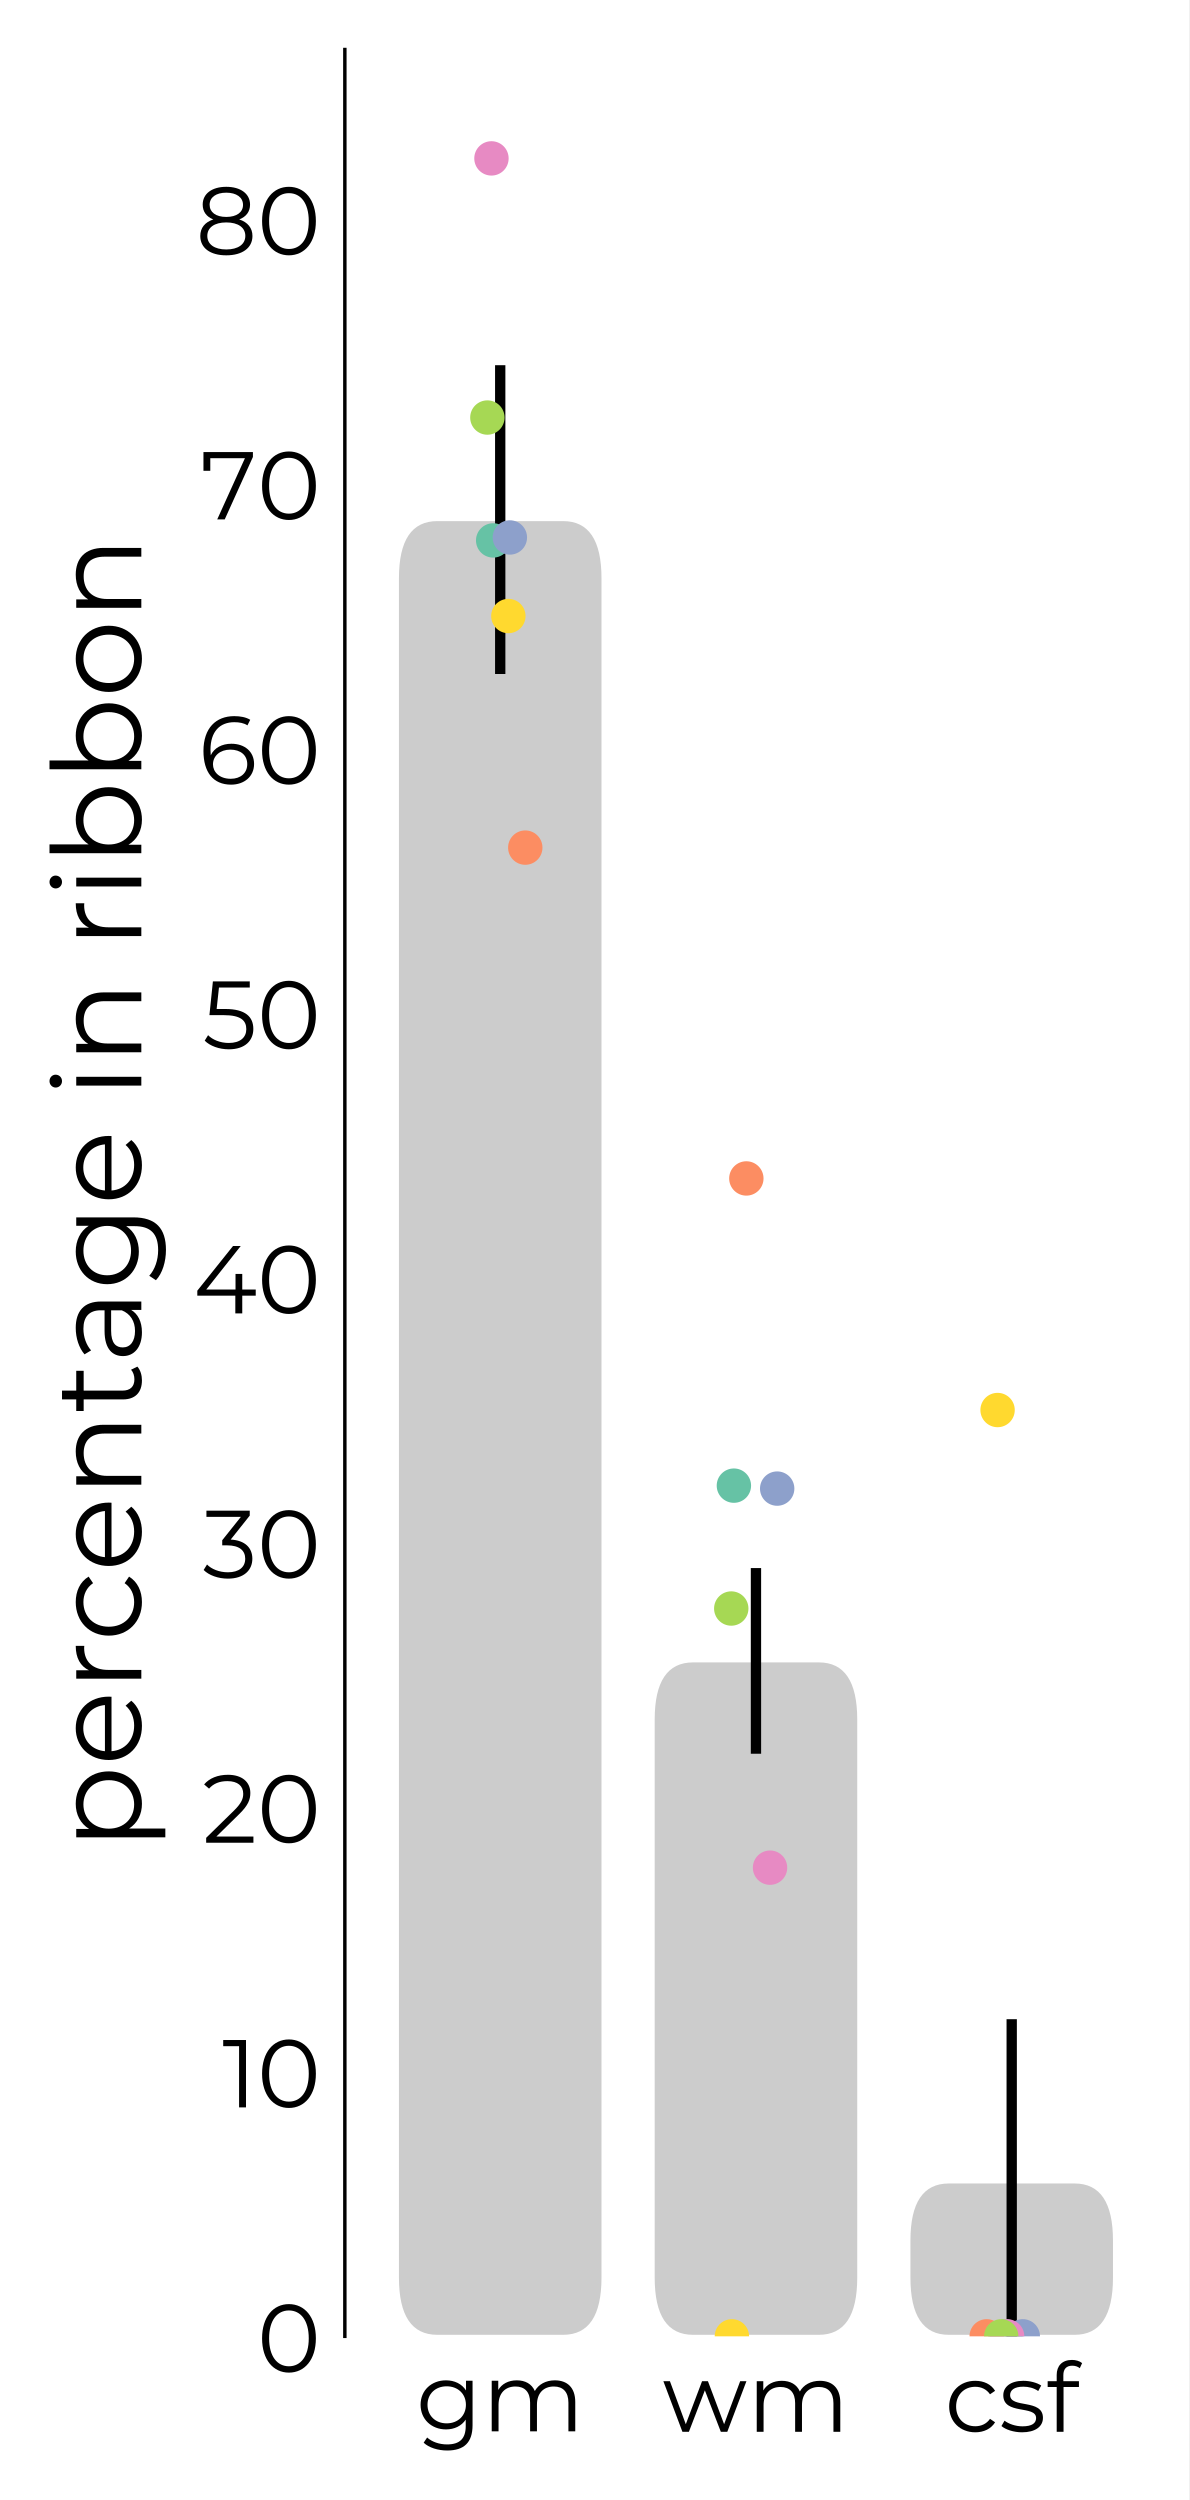
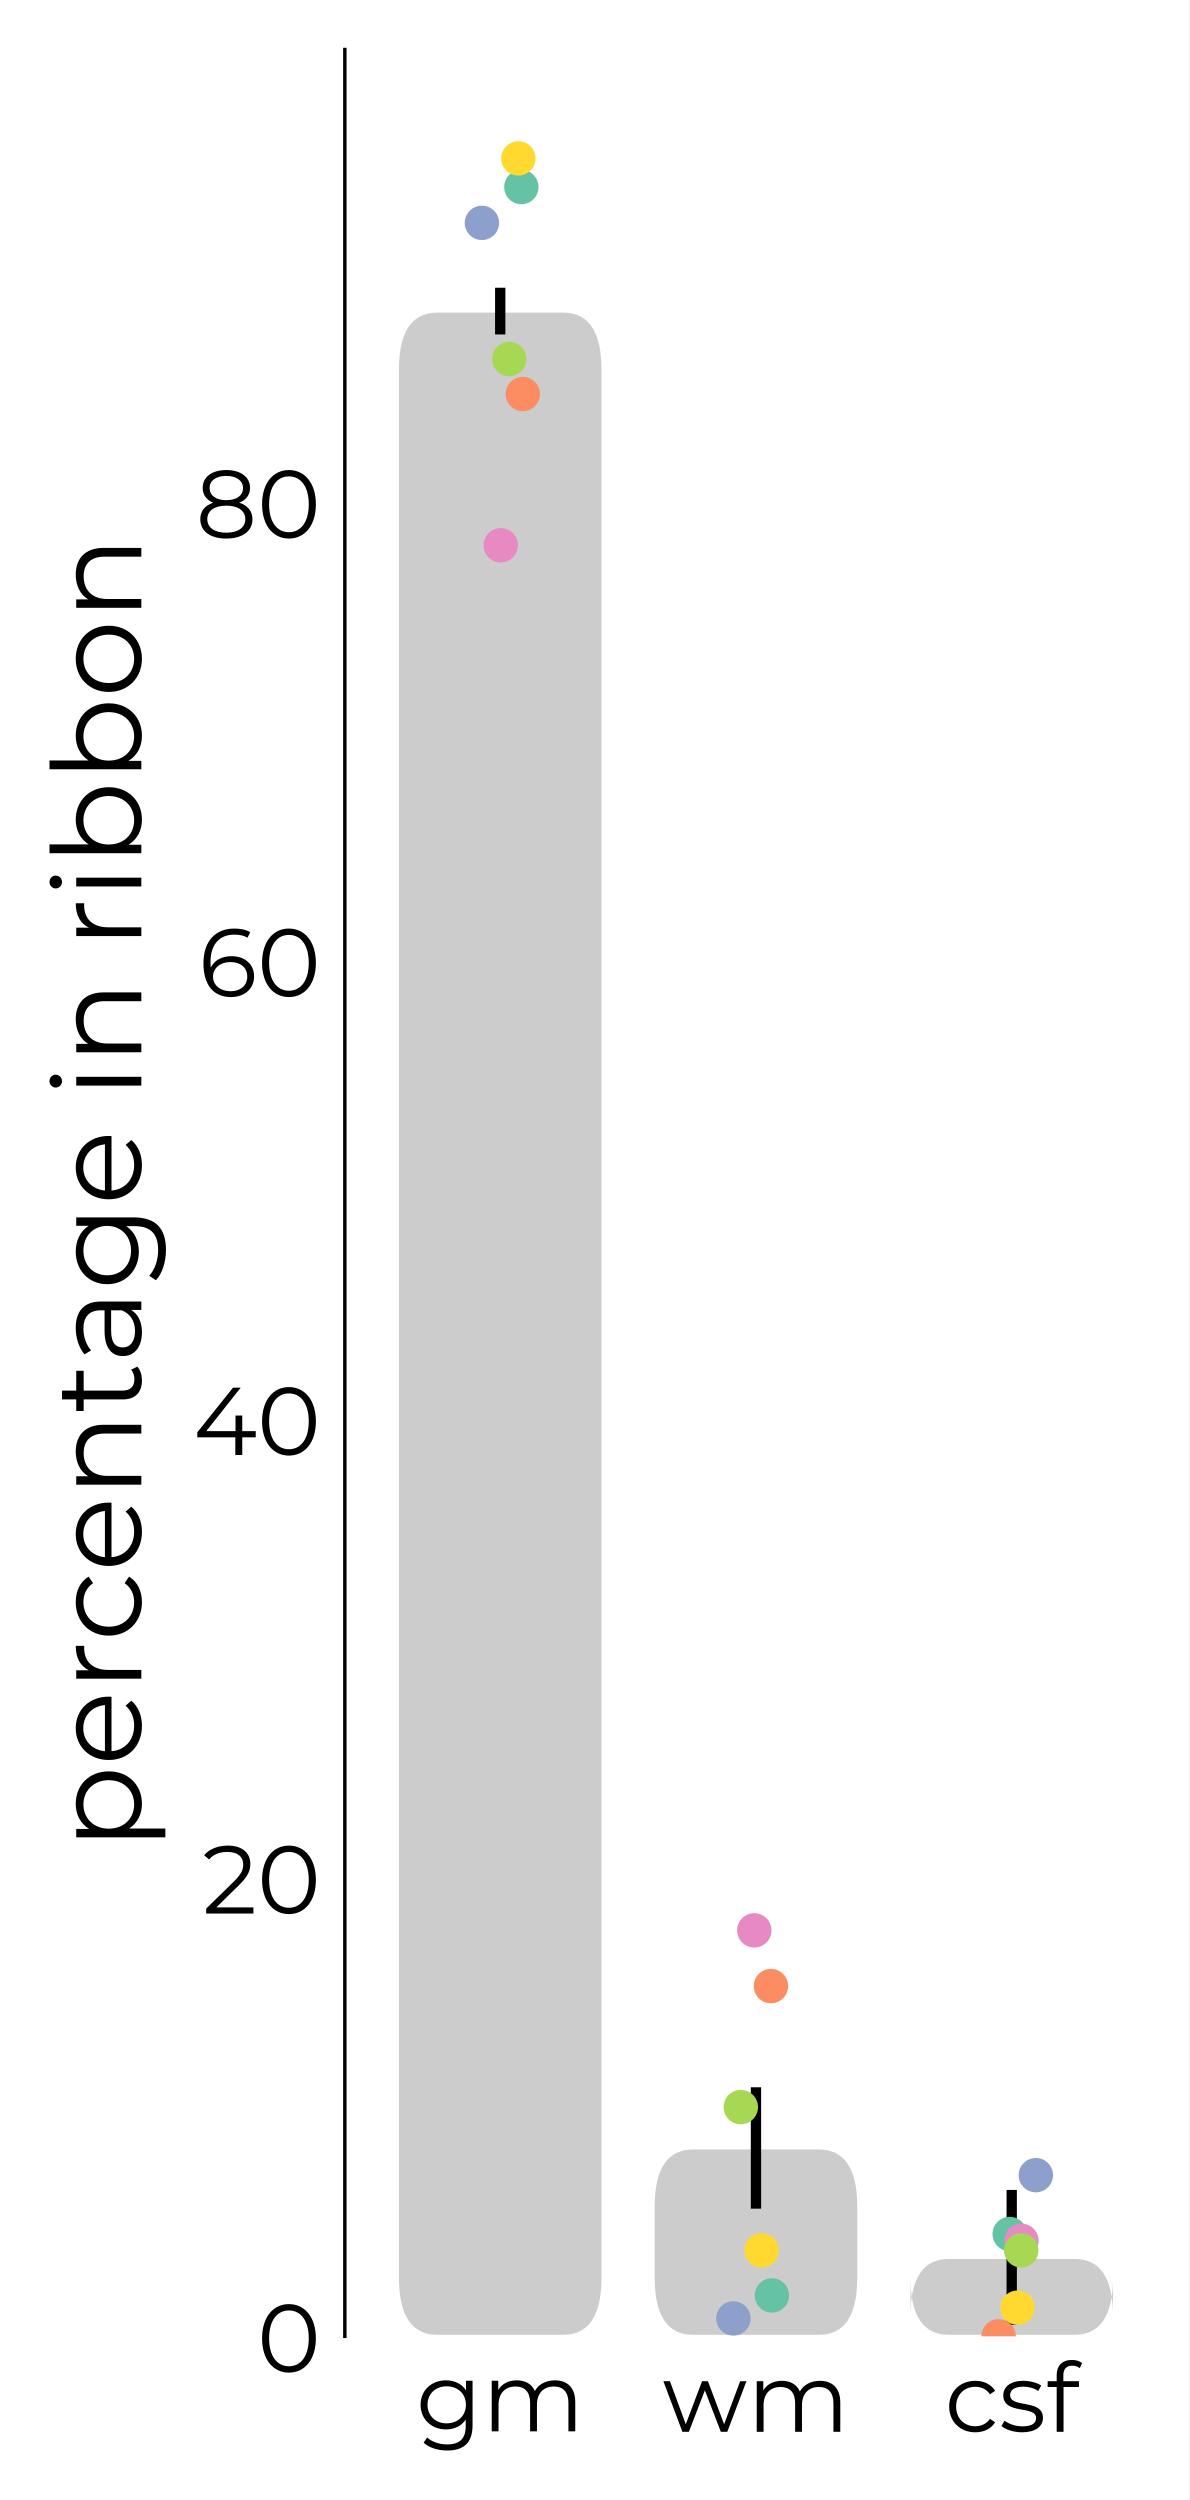
<svg xmlns="http://www.w3.org/2000/svg" xmlns:xlink="http://www.w3.org/1999/xlink" width="172.961pt" height="363.645pt" viewBox="0 0 172.961 363.645" version="1.1">
  <defs>
    <style type="text/css">*{stroke-linejoin: round; stroke-linecap: butt}</style>
  </defs>
  <g id="figure_1">
    <g id="patch_1">
      <path d="M 0 363.645  L 172.961 363.645  L 172.961 0  L 0 0  z " style="fill: #ffffff" />
    </g>
    <g id="axes_1">
      <g id="patch_2">
        <path d="M 54.161 339.84  L 165.761 339.84  L 165.761 7.2  L 54.161 7.2  z " style="fill: #ffffff" />
      </g>
      <g id="PathCollection_1" />
      <g id="PathCollection_2" />
      <g id="PathCollection_3" />
      <g id="PathCollection_4" />
      <g id="PathCollection_5" />
      <g id="PathCollection_6" />
      <g id="patch_3">
-         <path d="M 138.01 339.618  L 156.312 339.618  Q 161.892 339.618 161.892 331.302  L 161.892 325.921  Q 161.892 317.605 156.312 317.605  L 138.01 317.605  Q 132.43 317.605 132.43 325.921  L 132.43 331.302  Q 132.43 339.618 138.01 339.618  z " clip-path="url(#p0e997178a0)" style="fill: #cccccc" />
+         <path d="M 138.01 339.618  L 156.312 339.618  Q 161.892 339.618 161.892 331.302  L 161.892 336.894  Q 161.892 328.578 156.312 328.578  L 138.01 328.578  Q 132.43 328.578 132.43 336.894  L 132.43 331.302  Q 132.43 339.618 138.01 339.618  z " clip-path="url(#p750e539526)" style="fill: #cccccc" />
      </g>
      <g id="patch_4">
-         <path d="M 100.81 339.618  L 119.112 339.618  Q 124.692 339.618 124.692 331.302  L 124.692 250.125  Q 124.692 241.809 119.112 241.809  L 100.81 241.809  Q 95.23 241.809 95.23 250.125  L 95.23 331.302  Q 95.23 339.618 100.81 339.618  z " clip-path="url(#p0e997178a0)" style="fill: #cccccc" />
+         <path d="M 100.81 339.618  L 119.112 339.618  Q 124.692 339.618 124.692 331.302  L 124.692 320.976  Q 124.692 312.66 119.112 312.66  L 100.81 312.66  Q 95.23 312.66 95.23 320.976  L 95.23 331.302  Q 95.23 339.618 100.81 339.618  z " clip-path="url(#p750e539526)" style="fill: #cccccc" />
      </g>
      <g id="patch_5">
-         <path d="M 63.61 339.618  L 81.912 339.618  Q 87.492 339.618 87.492 331.302  L 87.492 84.115  Q 87.492 75.799 81.912 75.799  L 63.61 75.799  Q 58.03 75.799 58.03 84.115  L 58.03 331.302  Q 58.03 339.618 63.61 339.618  z " clip-path="url(#p0e997178a0)" style="fill: #cccccc" />
+         <path d="M 63.61 339.618  L 81.912 339.618  Q 87.492 339.618 87.492 331.302  L 87.492 53.79  Q 87.492 45.474 81.912 45.474  L 63.61 45.474  Q 58.03 45.474 58.03 53.79  L 58.03 331.302  Q 58.03 339.618 63.61 339.618  z " clip-path="url(#p750e539526)" style="fill: #cccccc" />
      </g>
      <g id="matplotlib.axis_1">
        <g id="xtick_1">
          <g id="line2d_1" />
          <g id="text_1">
            <g transform="translate(60.53312 353.6584) scale(0.14 -0.14)">
              <defs>
                <path id="Montserrat-Regular-67" d="M 3315 3366  L 3315 2720  C 3034 3162 2547 3392 1984 3392  C 1024 3392 294 2733 294 1766  C 294 800 1024 128 1984 128  C 2534 128 3014 352 3296 781  L 3296 352  C 3296 -480 2906 -870 2054 -870  C 1536 -870 1050 -698 730 -410  L 499 -755  C 851 -1088 1453 -1274 2067 -1274  C 3181 -1274 3750 -749 3750 410  L 3750 3366  L 3315 3366  z M 2029 531  C 1286 531 755 1037 755 1766  C 755 2496 1286 2995 2029 2995  C 2771 2995 3309 2496 3309 1766  C 3309 1037 2771 531 2029 531  z " transform="scale(0.015625)" />
                <path id="Montserrat-Regular-6d" d="M 4832 3392  C 4224 3392 3744 3117 3501 2682  C 3296 3155 2861 3392 2304 3392  C 1741 3392 1306 3155 1069 2752  L 1069 3366  L 634 3366  L 634 0  L 1088 0  L 1088 1766  C 1088 2534 1530 2982 2214 2982  C 2829 2982 3187 2618 3187 1907  L 3187 0  L 3642 0  L 3642 1766  C 3642 2534 4077 2982 4768 2982  C 5376 2982 5734 2618 5734 1907  L 5734 0  L 6189 0  L 6189 1952  C 6189 2918 5651 3392 4832 3392  z " transform="scale(0.015625)" />
              </defs>
              <use xlink:href="#Montserrat-Regular-67" />
              <use xlink:href="#Montserrat-Regular-6d" x="68.6" />
            </g>
          </g>
        </g>
        <g id="xtick_2">
          <g id="line2d_2" />
          <g id="text_2">
            <g transform="translate(96.38125 353.7284) scale(0.14 -0.14)">
              <defs>
                <path id="Montserrat-Regular-77" d="M 5158 3366  L 4090 506  L 3014 3366  L 2624 3366  L 1542 506  L 486 3366  L 51 3366  L 1318 0  L 1747 0  L 2810 2758  L 3872 0  L 4301 0  L 5574 3366  L 5158 3366  z " transform="scale(0.015625)" />
              </defs>
              <use xlink:href="#Montserrat-Regular-77" />
              <use xlink:href="#Montserrat-Regular-6d" x="87.9" />
            </g>
          </g>
        </g>
        <g id="xtick_3">
          <g id="line2d_3" />
          <g id="text_3">
            <g transform="translate(137.4236 353.7284) scale(0.14 -0.14)">
              <defs>
                <path id="Montserrat-Regular-63" d="M 2029 -32  C 2598 -32 3078 198 3347 634  L 3008 864  C 2778 525 2419 371 2029 371  C 1293 371 755 890 755 1683  C 755 2470 1293 2995 2029 2995  C 2419 2995 2778 2835 3008 2496  L 3347 2726  C 3078 3168 2598 3392 2029 3392  C 1024 3392 294 2688 294 1683  C 294 678 1024 -32 2029 -32  z " transform="scale(0.015625)" />
                <path id="Montserrat-Regular-73" d="M 1536 -32  C 2413 -32 2925 346 2925 928  C 2925 2221 742 1536 742 2445  C 742 2765 1011 3002 1619 3002  C 1965 3002 2317 2918 2611 2714  L 2810 3078  C 2528 3270 2054 3392 1619 3392  C 762 3392 288 2982 288 2432  C 288 1101 2470 1792 2470 915  C 2470 582 2208 365 1568 365  C 1094 365 640 531 371 742  L 166 384  C 442 147 979 -32 1536 -32  z " transform="scale(0.015625)" />
                <path id="Montserrat-Regular-66" d="M 1747 4397  C 1939 4397 2118 4339 2246 4230  L 2400 4570  C 2234 4710 1978 4781 1728 4781  C 1069 4781 710 4384 710 3782  L 710 3366  L 109 3366  L 109 2982  L 710 2982  L 710 0  L 1165 0  L 1165 2982  L 2189 2982  L 2189 3366  L 1152 3366  L 1152 3763  C 1152 4179 1357 4397 1747 4397  z " transform="scale(0.015625)" />
              </defs>
              <use xlink:href="#Montserrat-Regular-63" />
              <use xlink:href="#Montserrat-Regular-73" x="56.3" />
              <use xlink:href="#Montserrat-Regular-66" x="105.2" />
            </g>
          </g>
        </g>
      </g>
      <g id="matplotlib.axis_2">
        <g id="ytick_1">
          <g id="line2d_4" />
          <g id="text_4">
            <g transform="translate(37.39281 345.0342) scale(0.14 -0.14)">
              <defs>
                <path id="Montserrat-Regular-30" d="M 2118 -38  C 3155 -38 3910 813 3910 2240  C 3910 3667 3155 4518 2118 4518  C 1082 4518 333 3667 333 2240  C 333 813 1082 -38 2118 -38  z M 2118 384  C 1338 384 800 1043 800 2240  C 800 3437 1338 4096 2118 4096  C 2899 4096 3437 3437 3437 2240  C 3437 1043 2899 384 2118 384  z " transform="scale(0.015625)" />
              </defs>
              <use xlink:href="#Montserrat-Regular-30" />
            </g>
          </g>
        </g>
        <g id="ytick_2">
          <g id="line2d_5" />
          <g id="text_5">
-             <g transform="translate(32.33969 306.537) scale(0.14 -0.14)">
-               <defs>
-                 <path id="Montserrat-Regular-31" d="M 58 4480  L 58 4070  L 1114 4070  L 1114 0  L 1574 0  L 1574 4480  L 58 4480  z " transform="scale(0.015625)" />
-               </defs>
-               <use xlink:href="#Montserrat-Regular-31" />
-               <use xlink:href="#Montserrat-Regular-30" x="36.1" />
+             <g transform="translate(29.44125 278.3395) scale(0.14 -0.14)">
+               <defs>
+                 <path id="Montserrat-Regular-32" d="M 928 410  L 2451 1907  C 3053 2496 3187 2880 3187 3309  C 3187 4058 2611 4518 1702 4518  C 1018 4518 461 4288 115 3878  L 442 3597  C 736 3936 1139 4096 1664 4096  C 2349 4096 2714 3776 2714 3258  C 2714 2950 2618 2650 2112 2150  L 250 326  L 250 0  L 3392 0  L 3392 410  L 928 410  z " transform="scale(0.015625)" />
+               </defs>
+               <use xlink:href="#Montserrat-Regular-32" />
+               <use xlink:href="#Montserrat-Regular-30" x="56.8" />
            </g>
          </g>
        </g>
        <g id="ytick_3">
          <g id="line2d_6" />
          <g id="text_6">
-             <g transform="translate(29.44125 268.0398) scale(0.14 -0.14)">
-               <defs>
-                 <path id="Montserrat-Regular-32" d="M 928 410  L 2451 1907  C 3053 2496 3187 2880 3187 3309  C 3187 4058 2611 4518 1702 4518  C 1018 4518 461 4288 115 3878  L 442 3597  C 736 3936 1139 4096 1664 4096  C 2349 4096 2714 3776 2714 3258  C 2714 2950 2618 2650 2112 2150  L 250 326  L 250 0  L 3392 0  L 3392 410  L 928 410  z " transform="scale(0.015625)" />
-               </defs>
-               <use xlink:href="#Montserrat-Regular-32" />
-               <use xlink:href="#Montserrat-Regular-30" x="56.8" />
+             <g transform="translate(28.13969 211.6447) scale(0.14 -0.14)">
+               <defs>
+                 <path id="Montserrat-Regular-34" d="M 4141 1587  L 3245 1587  L 3245 2624  L 2797 2624  L 2797 1587  L 851 1587  L 3142 4480  L 2630 4480  L 256 1510  L 256 1178  L 2784 1178  L 2784 0  L 3245 0  L 3245 1178  L 4141 1178  L 4141 1587  z " transform="scale(0.015625)" />
+               </defs>
+               <use xlink:href="#Montserrat-Regular-34" />
+               <use xlink:href="#Montserrat-Regular-30" x="66.1" />
            </g>
          </g>
        </g>
        <g id="ytick_4">
          <g id="line2d_7" />
          <g id="text_7">
-             <g transform="translate(29.49594 229.5426) scale(0.14 -0.14)">
-               <defs>
-                 <path id="Montserrat-Regular-33" d="M 1856 2560  L 3123 4154  L 3123 4480  L 243 4480  L 243 4070  L 2534 4070  L 1293 2515  L 1293 2176  L 1613 2176  C 2445 2176 2822 1824 2822 1286  C 2822 730 2413 384 1670 384  C 1088 384 570 602 282 902  L 58 538  C 403 186 1024 -38 1670 -38  C 2752 -38 3296 538 3296 1286  C 3296 2003 2816 2509 1856 2560  z " transform="scale(0.015625)" />
-               </defs>
-               <use xlink:href="#Montserrat-Regular-33" />
-               <use xlink:href="#Montserrat-Regular-30" x="56.4" />
+             <g transform="translate(28.86594 144.95) scale(0.14 -0.14)">
+               <defs>
+                 <path id="Montserrat-Regular-36" d="M 2189 2682  C 1568 2682 1043 2406 819 1914  C 806 2048 800 2176 800 2278  C 800 3494 1421 4115 2387 4115  C 2720 4115 3027 4058 3258 3904  L 3443 4275  C 3162 4448 2784 4518 2381 4518  C 1165 4518 333 3725 333 2202  C 333 787 979 -38 2170 -38  C 3040 -38 3699 499 3699 1338  C 3699 2157 3078 2682 2189 2682  z M 2150 352  C 1376 352 966 819 966 1312  C 966 1869 1434 2291 2118 2291  C 2810 2291 3245 1914 3245 1325  C 3245 730 2797 352 2150 352  z " transform="scale(0.015625)" />
+               </defs>
+               <use xlink:href="#Montserrat-Regular-36" />
+               <use xlink:href="#Montserrat-Regular-30" x="60.9" />
            </g>
          </g>
        </g>
        <g id="ytick_5">
          <g id="line2d_8" />
          <g id="text_8">
-             <g transform="translate(28.13969 191.0454) scale(0.14 -0.14)">
-               <defs>
-                 <path id="Montserrat-Regular-34" d="M 4141 1587  L 3245 1587  L 3245 2624  L 2797 2624  L 2797 1587  L 851 1587  L 3142 4480  L 2630 4480  L 256 1510  L 256 1178  L 2784 1178  L 2784 0  L 3245 0  L 3245 1178  L 4141 1178  L 4141 1587  z " transform="scale(0.015625)" />
-               </defs>
-               <use xlink:href="#Montserrat-Regular-34" />
-               <use xlink:href="#Montserrat-Regular-30" x="66.1" />
-             </g>
-           </g>
-         </g>
-         <g id="ytick_6">
-           <g id="line2d_9" />
-           <g id="text_9">
-             <g transform="translate(29.46969 152.5481) scale(0.14 -0.14)">
-               <defs>
-                 <path id="Montserrat-Regular-35" d="M 1510 2643  L 934 2643  L 1088 4070  L 3136 4070  L 3136 4480  L 685 4480  L 454 2234  L 1408 2234  C 2547 2234 2906 1875 2906 1299  C 2906 755 2502 384 1741 384  C 1165 384 653 602 365 902  L 141 538  C 486 186 1101 -38 1747 -38  C 2842 -38 3373 557 3373 1318  C 3373 2112 2861 2643 1510 2643  z " transform="scale(0.015625)" />
-               </defs>
-               <use xlink:href="#Montserrat-Regular-35" />
-               <use xlink:href="#Montserrat-Regular-30" x="56.6" />
-             </g>
-           </g>
-         </g>
-         <g id="ytick_7">
-           <g id="line2d_10" />
-           <g id="text_10">
-             <g transform="translate(28.86594 114.0509) scale(0.14 -0.14)">
-               <defs>
-                 <path id="Montserrat-Regular-36" d="M 2189 2682  C 1568 2682 1043 2406 819 1914  C 806 2048 800 2176 800 2278  C 800 3494 1421 4115 2387 4115  C 2720 4115 3027 4058 3258 3904  L 3443 4275  C 3162 4448 2784 4518 2381 4518  C 1165 4518 333 3725 333 2202  C 333 787 979 -38 2170 -38  C 3040 -38 3699 499 3699 1338  C 3699 2157 3078 2682 2189 2682  z M 2150 352  C 1376 352 966 819 966 1312  C 966 1869 1434 2291 2118 2291  C 2810 2291 3245 1914 3245 1325  C 3245 730 2797 352 2150 352  z " transform="scale(0.015625)" />
-               </defs>
-               <use xlink:href="#Montserrat-Regular-36" />
-               <use xlink:href="#Montserrat-Regular-30" x="60.9" />
-             </g>
-           </g>
-         </g>
-         <g id="ytick_8">
-           <g id="line2d_11" />
-           <g id="text_11">
-             <g transform="translate(29.14594 75.55371) scale(0.14 -0.14)">
-               <defs>
-                 <path id="Montserrat-Regular-37" d="M 205 4480  L 205 3232  L 659 3232  L 659 4070  L 2963 4070  L 1120 0  L 1619 0  L 3494 4154  L 3494 4480  L 205 4480  z " transform="scale(0.015625)" />
-               </defs>
-               <use xlink:href="#Montserrat-Regular-37" />
-               <use xlink:href="#Montserrat-Regular-30" x="58.9" />
-             </g>
-           </g>
-         </g>
-         <g id="ytick_9">
-           <g id="line2d_12" />
-           <g id="text_12">
-             <g transform="translate(28.46125 37.0565) scale(0.14 -0.14)">
+             <g transform="translate(28.46125 78.25527) scale(0.14 -0.14)">
              <defs>
                <path id="Montserrat-Regular-38" d="M 2899 2349  C 3360 2528 3616 2867 3616 3334  C 3616 4064 2982 4518 2035 4518  C 1088 4518 467 4064 467 3334  C 467 2867 717 2528 1171 2349  C 614 2163 307 1786 307 1248  C 307 454 960 -38 2035 -38  C 3104 -38 3776 454 3776 1248  C 3776 1779 3462 2163 2899 2349  z M 928 3322  C 928 3821 1357 4128 2035 4128  C 2707 4128 3149 3821 3149 3315  C 3149 2829 2733 2515 2035 2515  C 1338 2515 928 2829 928 3322  z M 2035 352  C 1242 352 774 698 774 1254  C 774 1805 1242 2150 2035 2150  C 2829 2150 3302 1805 3302 1254  C 3302 698 2829 352 2035 352  z " transform="scale(0.015625)" />
              </defs>
              <use xlink:href="#Montserrat-Regular-38" />
              <use xlink:href="#Montserrat-Regular-30" x="63.8" />
            </g>
          </g>
        </g>
-         <g id="text_13">
+         <g id="text_9">
          <g transform="translate(20.55656 269.0381) rotate(-90) scale(0.18 -0.18)">
            <defs>
              <path id="Montserrat-Regular-70" d="M 2368 3392  C 1811 3392 1344 3149 1069 2701  L 1069 3366  L 634 3366  L 634 -1242  L 1088 -1242  L 1088 634  C 1370 198 1830 -32 2368 -32  C 3328 -32 4045 659 4045 1683  C 4045 2701 3328 3392 2368 3392  z M 2336 371  C 1619 371 1082 896 1082 1683  C 1082 2464 1619 2995 2336 2995  C 3046 2995 3590 2464 3590 1683  C 3590 896 3046 371 2336 371  z " transform="scale(0.015625)" />
              <path id="Montserrat-Regular-65" d="M 3571 1683  C 3571 2694 2886 3392 1939 3392  C 992 3392 294 2682 294 1683  C 294 685 1011 -32 2061 -32  C 2592 -32 3059 160 3360 518  L 3104 813  C 2848 518 2483 371 2074 371  C 1338 371 800 838 749 1542  L 3565 1542  C 3565 1594 3571 1645 3571 1683  z M 1939 3002  C 2598 3002 3078 2541 3136 1882  L 749 1882  C 806 2541 1286 3002 1939 3002  z " transform="scale(0.015625)" />
              <path id="Montserrat-Regular-72" d="M 1069 2707  L 1069 3366  L 634 3366  L 634 0  L 1088 0  L 1088 1715  C 1088 2509 1517 2957 2221 2957  C 2253 2957 2291 2950 2330 2950  L 2330 3392  C 1709 3392 1280 3155 1069 2707  z " transform="scale(0.015625)" />
              <path id="Montserrat-Regular-6e" d="M 2349 3392  C 1766 3392 1312 3155 1069 2746  L 1069 3366  L 634 3366  L 634 0  L 1088 0  L 1088 1766  C 1088 2534 1542 2982 2266 2982  C 2906 2982 3277 2618 3277 1907  L 3277 0  L 3731 0  L 3731 1952  C 3731 2918 3168 3392 2349 3392  z " transform="scale(0.015625)" />
              <path id="Montserrat-Regular-74" d="M 2246 531  C 2118 416 1933 358 1747 358  C 1370 358 1165 576 1165 973  L 1165 2982  L 2189 2982  L 2189 3366  L 1165 3366  L 1165 4102  L 710 4102  L 710 3366  L 109 3366  L 109 2982  L 710 2982  L 710 947  C 710 326 1062 -32 1696 -32  C 1958 -32 2227 45 2406 205  L 2246 531  z " transform="scale(0.015625)" />
              <path id="Montserrat-Regular-61" d="M 1811 3392  C 1280 3392 781 3226 442 2938  L 646 2598  C 922 2842 1331 2995 1766 2995  C 2394 2995 2720 2682 2720 2106  L 2720 1901  L 1651 1901  C 685 1901 352 1466 352 947  C 352 365 819 -32 1581 -32  C 2138 -32 2534 179 2739 525  L 2739 0  L 3174 0  L 3174 2086  C 3174 2957 2682 3392 1811 3392  z M 1651 326  C 1114 326 800 570 800 960  C 800 1306 1011 1562 1664 1562  L 2720 1562  L 2720 1011  C 2541 570 2163 326 1651 326  z " transform="scale(0.015625)" />
              <path id="Montserrat-Regular-20" transform="scale(0.015625)" />
              <path id="Montserrat-Regular-69" d="M 864 4102  C 1056 4102 1197 4250 1197 4435  C 1197 4608 1050 4749 864 4749  C 678 4749 531 4602 531 4429  C 531 4250 678 4102 864 4102  z M 634 0  L 1088 0  L 1088 3366  L 634 3366  L 634 0  z " transform="scale(0.015625)" />
              <path id="Montserrat-Regular-62" d="M 2368 3392  C 1830 3392 1370 3162 1088 2726  L 1088 4749  L 634 4749  L 634 0  L 1069 0  L 1069 666  C 1344 211 1811 -32 2368 -32  C 3328 -32 4045 666 4045 1683  C 4045 2701 3328 3392 2368 3392  z M 2336 371  C 1619 371 1082 896 1082 1683  C 1082 2470 1619 2995 2336 2995  C 3046 2995 3590 2470 3590 1683  C 3590 896 3046 371 2336 371  z " transform="scale(0.015625)" />
              <path id="Montserrat-Regular-6f" d="M 2010 -32  C 2995 -32 3718 685 3718 1683  C 3718 2682 2995 3392 2010 3392  C 1024 3392 294 2682 294 1683  C 294 685 1024 -32 2010 -32  z M 2010 371  C 1293 371 755 896 755 1683  C 755 2470 1293 2995 2010 2995  C 2726 2995 3258 2470 3258 1683  C 3258 896 2726 371 2010 371  z " transform="scale(0.015625)" />
            </defs>
            <use xlink:href="#Montserrat-Regular-70" />
            <use xlink:href="#Montserrat-Regular-65" x="67.8" />
            <use xlink:href="#Montserrat-Regular-72" x="128.2" />
            <use xlink:href="#Montserrat-Regular-63" x="168.3" />
            <use xlink:href="#Montserrat-Regular-65" x="224.6" />
            <use xlink:href="#Montserrat-Regular-6e" x="285" />
            <use xlink:href="#Montserrat-Regular-74" x="352.7" />
            <use xlink:href="#Montserrat-Regular-61" x="393.3" />
            <use xlink:href="#Montserrat-Regular-67" x="452.3" />
            <use xlink:href="#Montserrat-Regular-65" x="520.9" />
            <use xlink:href="#Montserrat-Regular-20" x="581.3" />
            <use xlink:href="#Montserrat-Regular-69" x="607.5" />
            <use xlink:href="#Montserrat-Regular-6e" x="634.4" />
            <use xlink:href="#Montserrat-Regular-20" x="702.1" />
            <use xlink:href="#Montserrat-Regular-72" x="728.3" />
            <use xlink:href="#Montserrat-Regular-69" x="768.4" />
            <use xlink:href="#Montserrat-Regular-62" x="795.3" />
            <use xlink:href="#Montserrat-Regular-62" x="863.1" />
            <use xlink:href="#Montserrat-Regular-6f" x="930.9" />
            <use xlink:href="#Montserrat-Regular-6e" x="993.6" />
          </g>
        </g>
      </g>
      <g id="LineCollection_1">
-         <path d="M 72.761 98.034  L 72.761 53.121  " clip-path="url(#p0e997178a0)" style="fill: none; stroke: #000000; stroke-width: 1.5" />
-         <path d="M 109.961 255.09  L 109.961 228.084  " clip-path="url(#p0e997178a0)" style="fill: none; stroke: #000000; stroke-width: 1.5" />
-         <path d="M 147.161 341.06  L 147.161 293.706  " clip-path="url(#p0e997178a0)" style="fill: none; stroke: #000000; stroke-width: 1.5" />
+         <path d="M 72.761 48.653  L 72.761 41.852  " clip-path="url(#p750e539526)" style="fill: none; stroke: #000000; stroke-width: 1.5" />
+         <path d="M 109.961 321.266  L 109.961 303.61  " clip-path="url(#p750e539526)" style="fill: none; stroke: #000000; stroke-width: 1.5" />
+         <path d="M 147.161 338.168  L 147.161 318.544  " clip-path="url(#p750e539526)" style="fill: none; stroke: #000000; stroke-width: 1.5" />
      </g>
      <g id="patch_6">
        <path d="M 50.161 339.84  L 50.161 7.2  " style="fill: none; stroke: #000000; stroke-width: 0.5; stroke-linejoin: miter; stroke-linecap: square" />
      </g>
      <g id="PathCollection_7">
        <defs>
-           <path id="C0_0_3cb8a77e00" d="M 0 2.5  C 0.663 2.5 1.299 2.237 1.768 1.768  C 2.237 1.299 2.5 0.663 2.5 -0  C 2.5 -0.663 2.237 -1.299 1.768 -1.768  C 1.299 -2.237 0.663 -2.5 0 -2.5  C -0.663 -2.5 -1.299 -2.237 -1.768 -1.768  C -2.237 -1.299 -2.5 -0.663 -2.5 0  C -2.5 0.663 -2.237 1.299 -1.768 1.768  C -1.299 2.237 -0.663 2.5 0 2.5  z " />
+           <path id="C0_0_3493a8c0ae" d="M 0 2.5  C 0.663 2.5 1.299 2.237 1.768 1.768  C 2.237 1.299 2.5 0.663 2.5 -0  C 2.5 -0.663 2.237 -1.299 1.768 -1.768  C 1.299 -2.237 0.663 -2.5 0 -2.5  C -0.663 -2.5 -1.299 -2.237 -1.768 -1.768  C -2.237 -1.299 -2.5 -0.663 -2.5 0  C -2.5 0.663 -2.237 1.299 -1.768 1.768  C -1.299 2.237 -0.663 2.5 0 2.5  z " />
        </defs>
-         <g clip-path="url(#p0e997178a0)">
-           <use xlink:href="#C0_0_3cb8a77e00" x="71.736" y="78.609" style="fill: #66c2a5" />
-         </g>
-         <g clip-path="url(#p0e997178a0)">
-           <use xlink:href="#C0_0_3cb8a77e00" x="76.406" y="123.293" style="fill: #fc8d62" />
-         </g>
-         <g clip-path="url(#p0e997178a0)">
-           <use xlink:href="#C0_0_3cb8a77e00" x="74.164" y="78.179" style="fill: #8da0cb" />
-         </g>
-         <g clip-path="url(#p0e997178a0)">
-           <use xlink:href="#C0_0_3cb8a77e00" x="71.486" y="23.04" style="fill: #e78ac3" />
-         </g>
-         <g clip-path="url(#p0e997178a0)">
-           <use xlink:href="#C0_0_3cb8a77e00" x="70.892" y="60.735" style="fill: #a6d854" />
-         </g>
-         <g clip-path="url(#p0e997178a0)">
-           <use xlink:href="#C0_0_3cb8a77e00" x="73.945" y="89.608" style="fill: #ffd92f" />
+         <g clip-path="url(#p750e539526)">
+           <use xlink:href="#C0_0_3493a8c0ae" x="75.836" y="27.208" style="fill: #66c2a5" />
+         </g>
+         <g clip-path="url(#p750e539526)">
+           <use xlink:href="#C0_0_3493a8c0ae" x="76.047" y="57.314" style="fill: #fc8d62" />
+         </g>
+         <g clip-path="url(#p750e539526)">
+           <use xlink:href="#C0_0_3493a8c0ae" x="70.099" y="32.419" style="fill: #8da0cb" />
+         </g>
+         <g clip-path="url(#p750e539526)">
+           <use xlink:href="#C0_0_3493a8c0ae" x="72.836" y="79.314" style="fill: #e78ac3" />
+         </g>
+         <g clip-path="url(#p750e539526)">
+           <use xlink:href="#C0_0_3493a8c0ae" x="74.07" y="52.219" style="fill: #a6d854" />
+         </g>
+         <g clip-path="url(#p750e539526)">
+           <use xlink:href="#C0_0_3493a8c0ae" x="75.404" y="23.04" style="fill: #ffd92f" />
        </g>
      </g>
      <g id="PathCollection_8">
        <defs>
-           <path id="C1_0_d332a4eda4" d="M 0 2.5  C 0.663 2.5 1.299 2.237 1.768 1.768  C 2.237 1.299 2.5 0.663 2.5 -0  C 2.5 -0.663 2.237 -1.299 1.768 -1.768  C 1.299 -2.237 0.663 -2.5 0 -2.5  C -0.663 -2.5 -1.299 -2.237 -1.768 -1.768  C -2.237 -1.299 -2.5 -0.663 -2.5 0  C -2.5 0.663 -2.237 1.299 -1.768 1.768  C -1.299 2.237 -0.663 2.5 0 2.5  z " />
+           <path id="C1_0_6288d89900" d="M 0 2.5  C 0.663 2.5 1.299 2.237 1.768 1.768  C 2.237 1.299 2.5 0.663 2.5 -0  C 2.5 -0.663 2.237 -1.299 1.768 -1.768  C 1.299 -2.237 0.663 -2.5 0 -2.5  C -0.663 -2.5 -1.299 -2.237 -1.768 -1.768  C -2.237 -1.299 -2.5 -0.663 -2.5 0  C -2.5 0.663 -2.237 1.299 -1.768 1.768  C -1.299 2.237 -0.663 2.5 0 2.5  z " />
        </defs>
-         <g clip-path="url(#p0e997178a0)">
-           <use xlink:href="#C1_0_d332a4eda4" x="106.75" y="216.099" style="fill: #66c2a5" />
-         </g>
-         <g clip-path="url(#p0e997178a0)">
-           <use xlink:href="#C1_0_d332a4eda4" x="108.562" y="171.415" style="fill: #fc8d62" />
-         </g>
-         <g clip-path="url(#p0e997178a0)">
-           <use xlink:href="#C1_0_d332a4eda4" x="113.047" y="216.529" style="fill: #8da0cb" />
-         </g>
-         <g clip-path="url(#p0e997178a0)">
-           <use xlink:href="#C1_0_d332a4eda4" x="112.008" y="271.668" style="fill: #e78ac3" />
-         </g>
-         <g clip-path="url(#p0e997178a0)">
-           <use xlink:href="#C1_0_d332a4eda4" x="106.367" y="233.973" style="fill: #a6d854" />
-         </g>
-         <g clip-path="url(#p0e997178a0)">
-           <use xlink:href="#C1_0_d332a4eda4" x="106.46" y="339.84" style="fill: #ffd92f" />
+         <g clip-path="url(#p750e539526)">
+           <use xlink:href="#C1_0_6288d89900" x="112.279" y="333.885" style="fill: #66c2a5" />
+         </g>
+         <g clip-path="url(#p750e539526)">
+           <use xlink:href="#C1_0_6288d89900" x="112.138" y="288.893" style="fill: #fc8d62" />
+         </g>
+         <g clip-path="url(#p750e539526)">
+           <use xlink:href="#C1_0_6288d89900" x="106.678" y="337.235" style="fill: #8da0cb" />
+         </g>
+         <g clip-path="url(#p750e539526)">
+           <use xlink:href="#C1_0_6288d89900" x="109.718" y="280.787" style="fill: #e78ac3" />
+         </g>
+         <g clip-path="url(#p750e539526)">
+           <use xlink:href="#C1_0_6288d89900" x="107.758" y="306.493" style="fill: #a6d854" />
+         </g>
+         <g clip-path="url(#p750e539526)">
+           <use xlink:href="#C1_0_6288d89900" x="110.785" y="327.335" style="fill: #ffd92f" />
        </g>
      </g>
      <g id="PathCollection_9">
        <defs>
-           <path id="C2_0_a4c44761c2" d="M 0 2.5  C 0.663 2.5 1.299 2.237 1.768 1.768  C 2.237 1.299 2.5 0.663 2.5 -0  C 2.5 -0.663 2.237 -1.299 1.768 -1.768  C 1.299 -2.237 0.663 -2.5 0 -2.5  C -0.663 -2.5 -1.299 -2.237 -1.768 -1.768  C -2.237 -1.299 -2.5 -0.663 -2.5 0  C -2.5 0.663 -2.237 1.299 -1.768 1.768  C -1.299 2.237 -0.663 2.5 0 2.5  z " />
+           <path id="C2_0_12394b6e86" d="M 0 2.5  C 0.663 2.5 1.299 2.237 1.768 1.768  C 2.237 1.299 2.5 0.663 2.5 -0  C 2.5 -0.663 2.237 -1.299 1.768 -1.768  C 1.299 -2.237 0.663 -2.5 0 -2.5  C -0.663 -2.5 -1.299 -2.237 -1.768 -1.768  C -2.237 -1.299 -2.5 -0.663 -2.5 0  C -2.5 0.663 -2.237 1.299 -1.768 1.768  C -1.299 2.237 -0.663 2.5 0 2.5  z " />
        </defs>
-         <g clip-path="url(#p0e997178a0)">
-           <use xlink:href="#C2_0_a4c44761c2" x="146.254" y="339.84" style="fill: #66c2a5" />
-         </g>
-         <g clip-path="url(#p0e997178a0)">
-           <use xlink:href="#C2_0_a4c44761c2" x="143.521" y="339.84" style="fill: #fc8d62" />
-         </g>
-         <g clip-path="url(#p0e997178a0)">
-           <use xlink:href="#C2_0_a4c44761c2" x="148.775" y="339.84" style="fill: #8da0cb" />
-         </g>
-         <g clip-path="url(#p0e997178a0)">
-           <use xlink:href="#C2_0_a4c44761c2" x="146.492" y="339.84" style="fill: #e78ac3" />
-         </g>
-         <g clip-path="url(#p0e997178a0)">
-           <use xlink:href="#C2_0_a4c44761c2" x="145.637" y="339.84" style="fill: #a6d854" />
-         </g>
-         <g clip-path="url(#p0e997178a0)">
-           <use xlink:href="#C2_0_a4c44761c2" x="145.106" y="205.1" style="fill: #ffd92f" />
+         <g clip-path="url(#p750e539526)">
+           <use xlink:href="#C2_0_12394b6e86" x="146.869" y="324.953" style="fill: #66c2a5" />
+         </g>
+         <g clip-path="url(#p750e539526)">
+           <use xlink:href="#C2_0_12394b6e86" x="145.261" y="339.84" style="fill: #fc8d62" />
+         </g>
+         <g clip-path="url(#p750e539526)">
+           <use xlink:href="#C2_0_12394b6e86" x="150.671" y="316.393" style="fill: #8da0cb" />
+         </g>
+         <g clip-path="url(#p750e539526)">
+           <use xlink:href="#C2_0_12394b6e86" x="148.575" y="325.945" style="fill: #e78ac3" />
+         </g>
+         <g clip-path="url(#p750e539526)">
+           <use xlink:href="#C2_0_12394b6e86" x="148.547" y="327.335" style="fill: #a6d854" />
+         </g>
+         <g clip-path="url(#p750e539526)">
+           <use xlink:href="#C2_0_12394b6e86" x="148.004" y="335.672" style="fill: #ffd92f" />
        </g>
      </g>
      <g id="legend_1" />
    </g>
  </g>
  <defs>
-     <clipPath id="p0e997178a0">
+     <clipPath id="p750e539526">
      <rect x="54.161" y="7.2" width="111.6" height="332.64" />
    </clipPath>
  </defs>
</svg>
